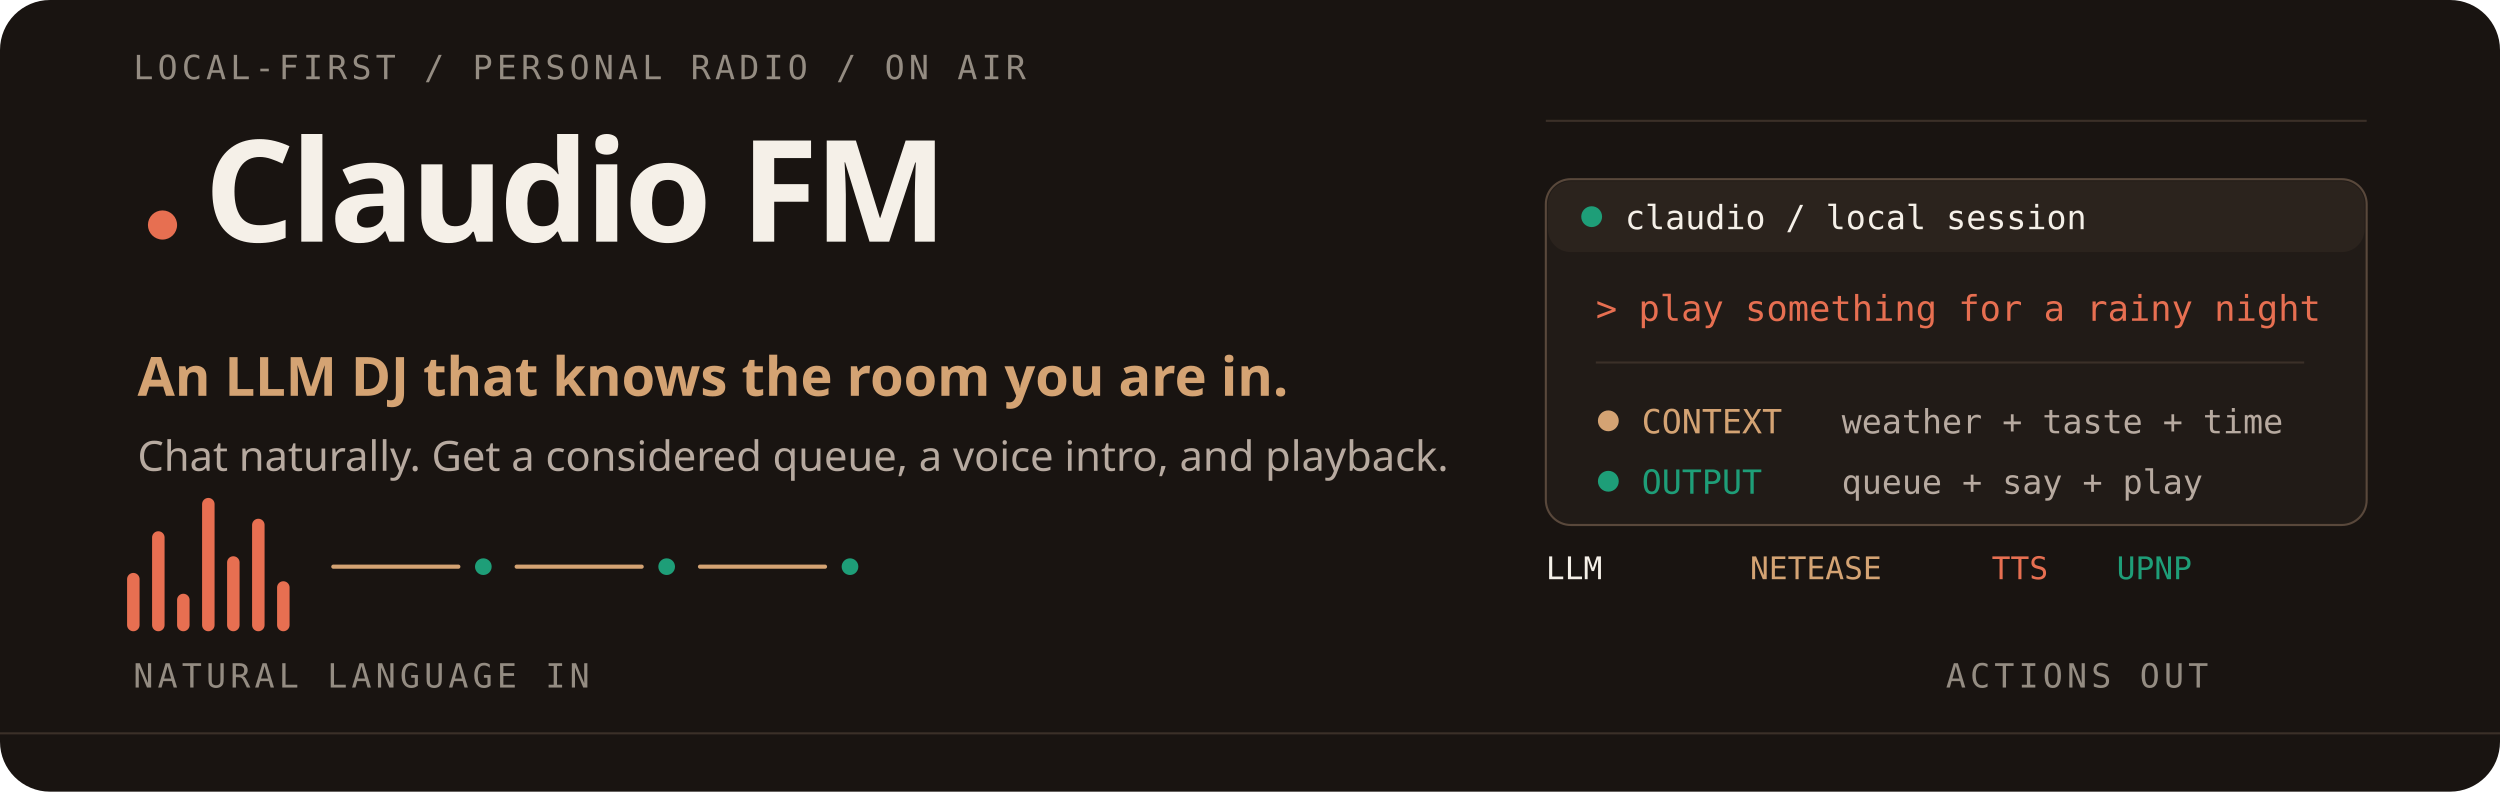
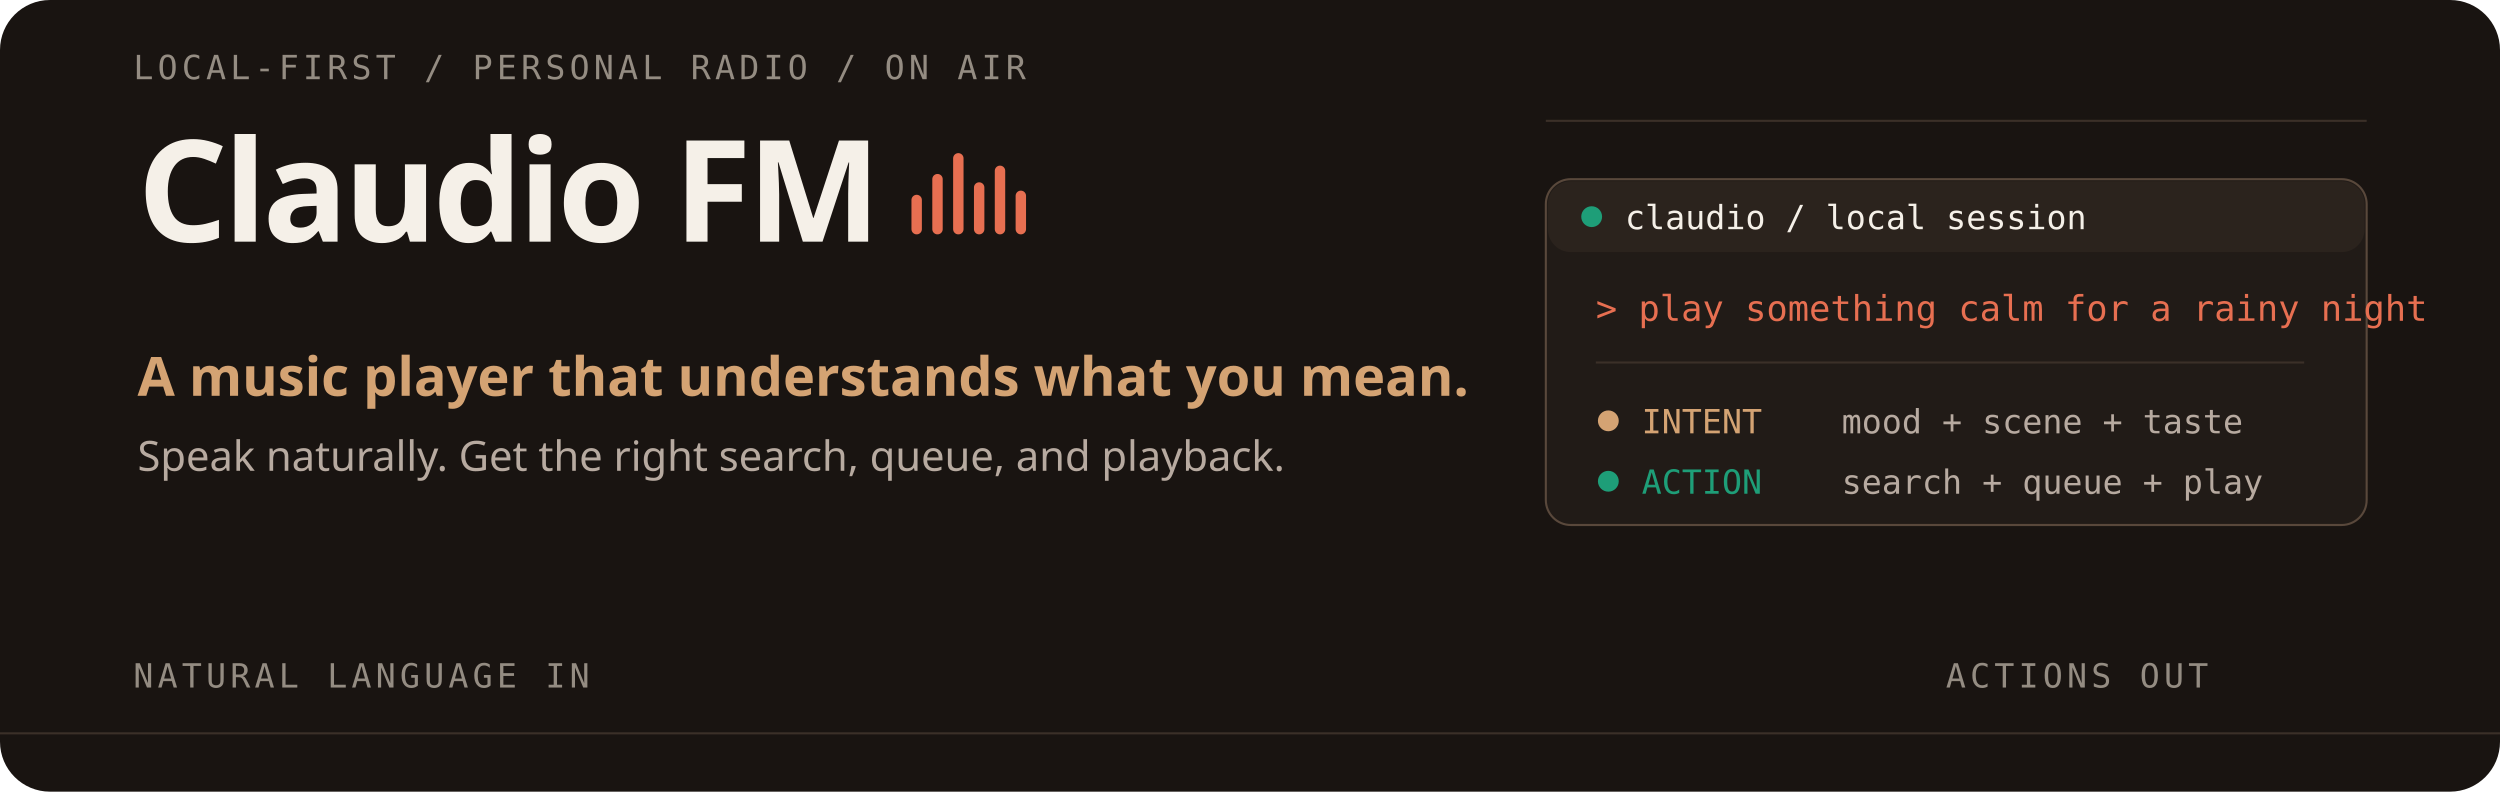
<svg xmlns="http://www.w3.org/2000/svg" width="1200" height="380" viewBox="0 0 1200 380" role="img" aria-labelledby="title desc">
  <rect width="1200" height="380" rx="24" fill="#191411" />
  <path d="M0 352H1200" stroke="#3b3028" stroke-width="1" />
  <path d="M742 58H1136" stroke="#3b3028" stroke-width="1" />
  <g fill="#948c82" font-family="ui-monospace, SFMono-Regular, Menlo, monospace" font-size="16" letter-spacing="2">
    <text x="64" y="38">LOCAL-FIRST / PERSONAL RADIO / ON AIR</text>
    <text x="64" y="330">NATURAL LANGUAGE IN</text>
    <text x="934" y="330">ACTIONS OUT</text>
  </g>
  <g transform="translate(64 94)">
-     <circle cx="14" cy="14" r="7" fill="#e76f51" />
-     <text x="34" y="22" fill="#f5f0e8" font-family="ui-sans-serif, Segoe UI, sans-serif" font-size="68" font-weight="700" letter-spacing="-2">Claudio FM</text>
-     <text x="2" y="96" fill="#d4a373" font-family="ui-sans-serif, Segoe UI, sans-serif" font-size="26" font-weight="600">An LLM DJ that knows the room you are in.</text>
-     <text x="2" y="132" fill="#b7aaa0" font-family="ui-sans-serif, Segoe UI, sans-serif" font-size="20">Chat naturally. Get a considered queue, a voice intro, and playback.</text>
-   </g>
-   <g transform="translate(64 300)" fill="none" stroke-linecap="round">
-     <path d="M0 0V-22 M12 0V-42 M24 0V-12 M36 0V-58 M48 0V-30 M60 0V-48 M72 0V-18" stroke="#e76f51" stroke-width="6" />
-     <path d="M96 -28H156 M184 -28H244 M272 -28H332" stroke="#d4a373" stroke-width="2" />
-     <circle cx="168" cy="-28" r="4" fill="#1e9e78" stroke="none" />
-     <circle cx="256" cy="-28" r="4" fill="#1e9e78" stroke="none" />
-     <circle cx="344" cy="-28" r="4" fill="#1e9e78" stroke="none" />
+     <text x="2" y="22" fill="#f5f0e8" font-family="ui-sans-serif, Segoe UI, sans-serif" font-size="68" font-weight="700" letter-spacing="-2">Claudio FM</text>
+     <g transform="translate(376 -32)" fill="none" stroke="#e76f51" stroke-width="5" stroke-linecap="round">
+       <path d="M0 34V48 M10 24V48 M20 14V48 M30 28V48 M40 20V48 M50 32V48" />
+     </g>
+     <text x="2" y="96" fill="#d4a373" font-family="ui-sans-serif, Segoe UI, sans-serif" font-size="26" font-weight="600">A music player that understands what you mean.</text>
+     <text x="2" y="132" fill="#b7aaa0" font-family="ui-sans-serif, Segoe UI, sans-serif" font-size="20">Speak naturally. Get the right search, queue, and playback.</text>
  </g>
  <g transform="translate(742 86)">
    <rect width="394" height="166" rx="12" fill="#211b17" stroke="#59483b" />
    <rect x="1" y="1" width="392" height="34" rx="11" fill="#2b231d" />
    <circle cx="22" cy="18" r="5" fill="#1e9e78" />
    <text x="38" y="24" fill="#f5f0e8" font-family="ui-monospace, SFMono-Regular, Menlo, monospace" font-size="16">claudio / local session</text>
-     <text x="24" y="68" fill="#e76f51" font-family="ui-monospace, SFMono-Regular, Menlo, monospace" font-size="17">&gt; play something for a rainy night</text>
+     <text x="24" y="68" fill="#e76f51" font-family="ui-monospace, SFMono-Regular, Menlo, monospace" font-size="17">&gt; play something calm for a rainy night</text>
    <path d="M24 88H364" stroke="#3b3028" />
    <circle cx="30" cy="116" r="5" fill="#d4a373" />
-     <text x="46" y="122" fill="#d4a373" font-family="ui-monospace, SFMono-Regular, Menlo, monospace" font-size="16">CONTEXT</text>
-     <text x="142" y="122" fill="#b7aaa0" font-family="ui-monospace, SFMono-Regular, Menlo, monospace" font-size="16">weather + taste + time</text>
+     <text x="46" y="122" fill="#d4a373" font-family="ui-monospace, SFMono-Regular, Menlo, monospace" font-size="16">INTENT</text>
+     <text x="142" y="122" fill="#b7aaa0" font-family="ui-monospace, SFMono-Regular, Menlo, monospace" font-size="16">mood + scene + taste</text>
    <circle cx="30" cy="145" r="5" fill="#1e9e78" />
-     <text x="46" y="151" fill="#1e9e78" font-family="ui-monospace, SFMono-Regular, Menlo, monospace" font-size="16">OUTPUT</text>
-     <text x="142" y="151" fill="#b7aaa0" font-family="ui-monospace, SFMono-Regular, Menlo, monospace" font-size="16">queue + say + play</text>
-   </g>
-   <g fill="#f5f0e8" font-family="ui-monospace, SFMono-Regular, Menlo, monospace" font-size="15">
-     <text x="742" y="278">LLM</text>
-     <text x="840" y="278" fill="#d4a373">NETEASE</text>
-     <text x="956" y="278" fill="#e76f51">TTS</text>
-     <text x="1016" y="278" fill="#1e9e78">UPNP</text>
+     <text x="46" y="151" fill="#1e9e78" font-family="ui-monospace, SFMono-Regular, Menlo, monospace" font-size="16">ACTION</text>
+     <text x="142" y="151" fill="#b7aaa0" font-family="ui-monospace, SFMono-Regular, Menlo, monospace" font-size="16">search + queue + play</text>
  </g>
</svg>
